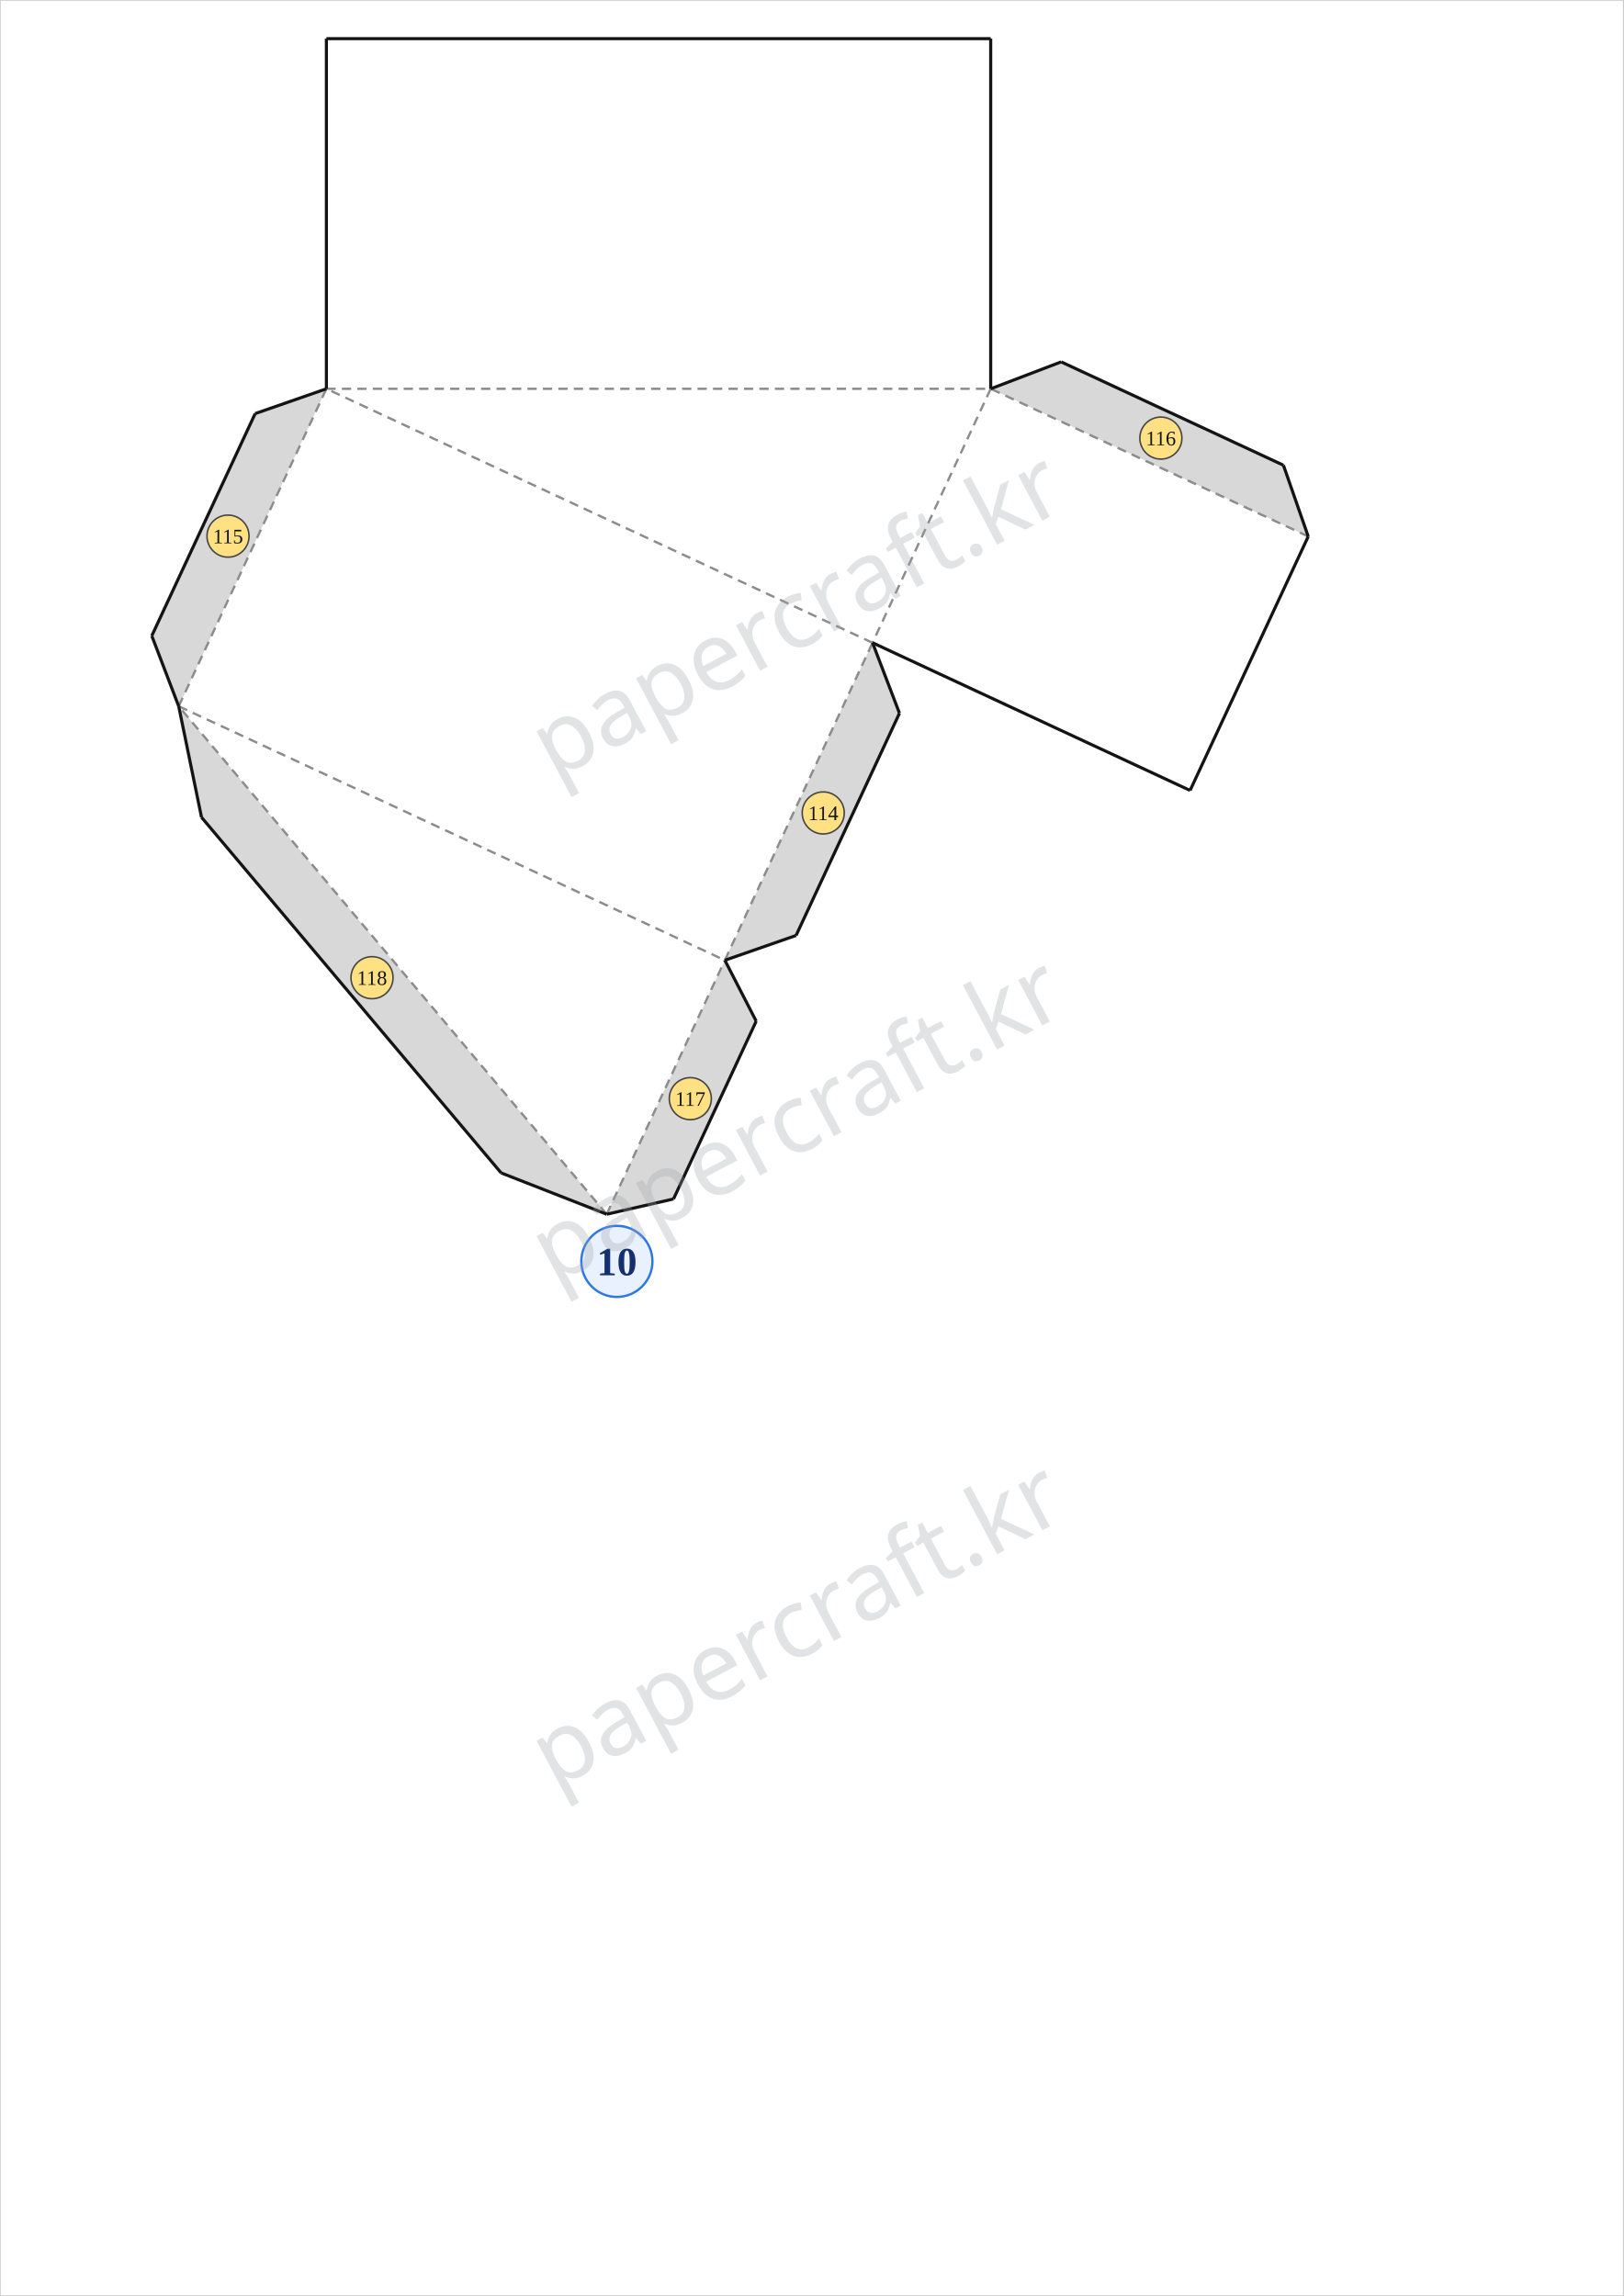
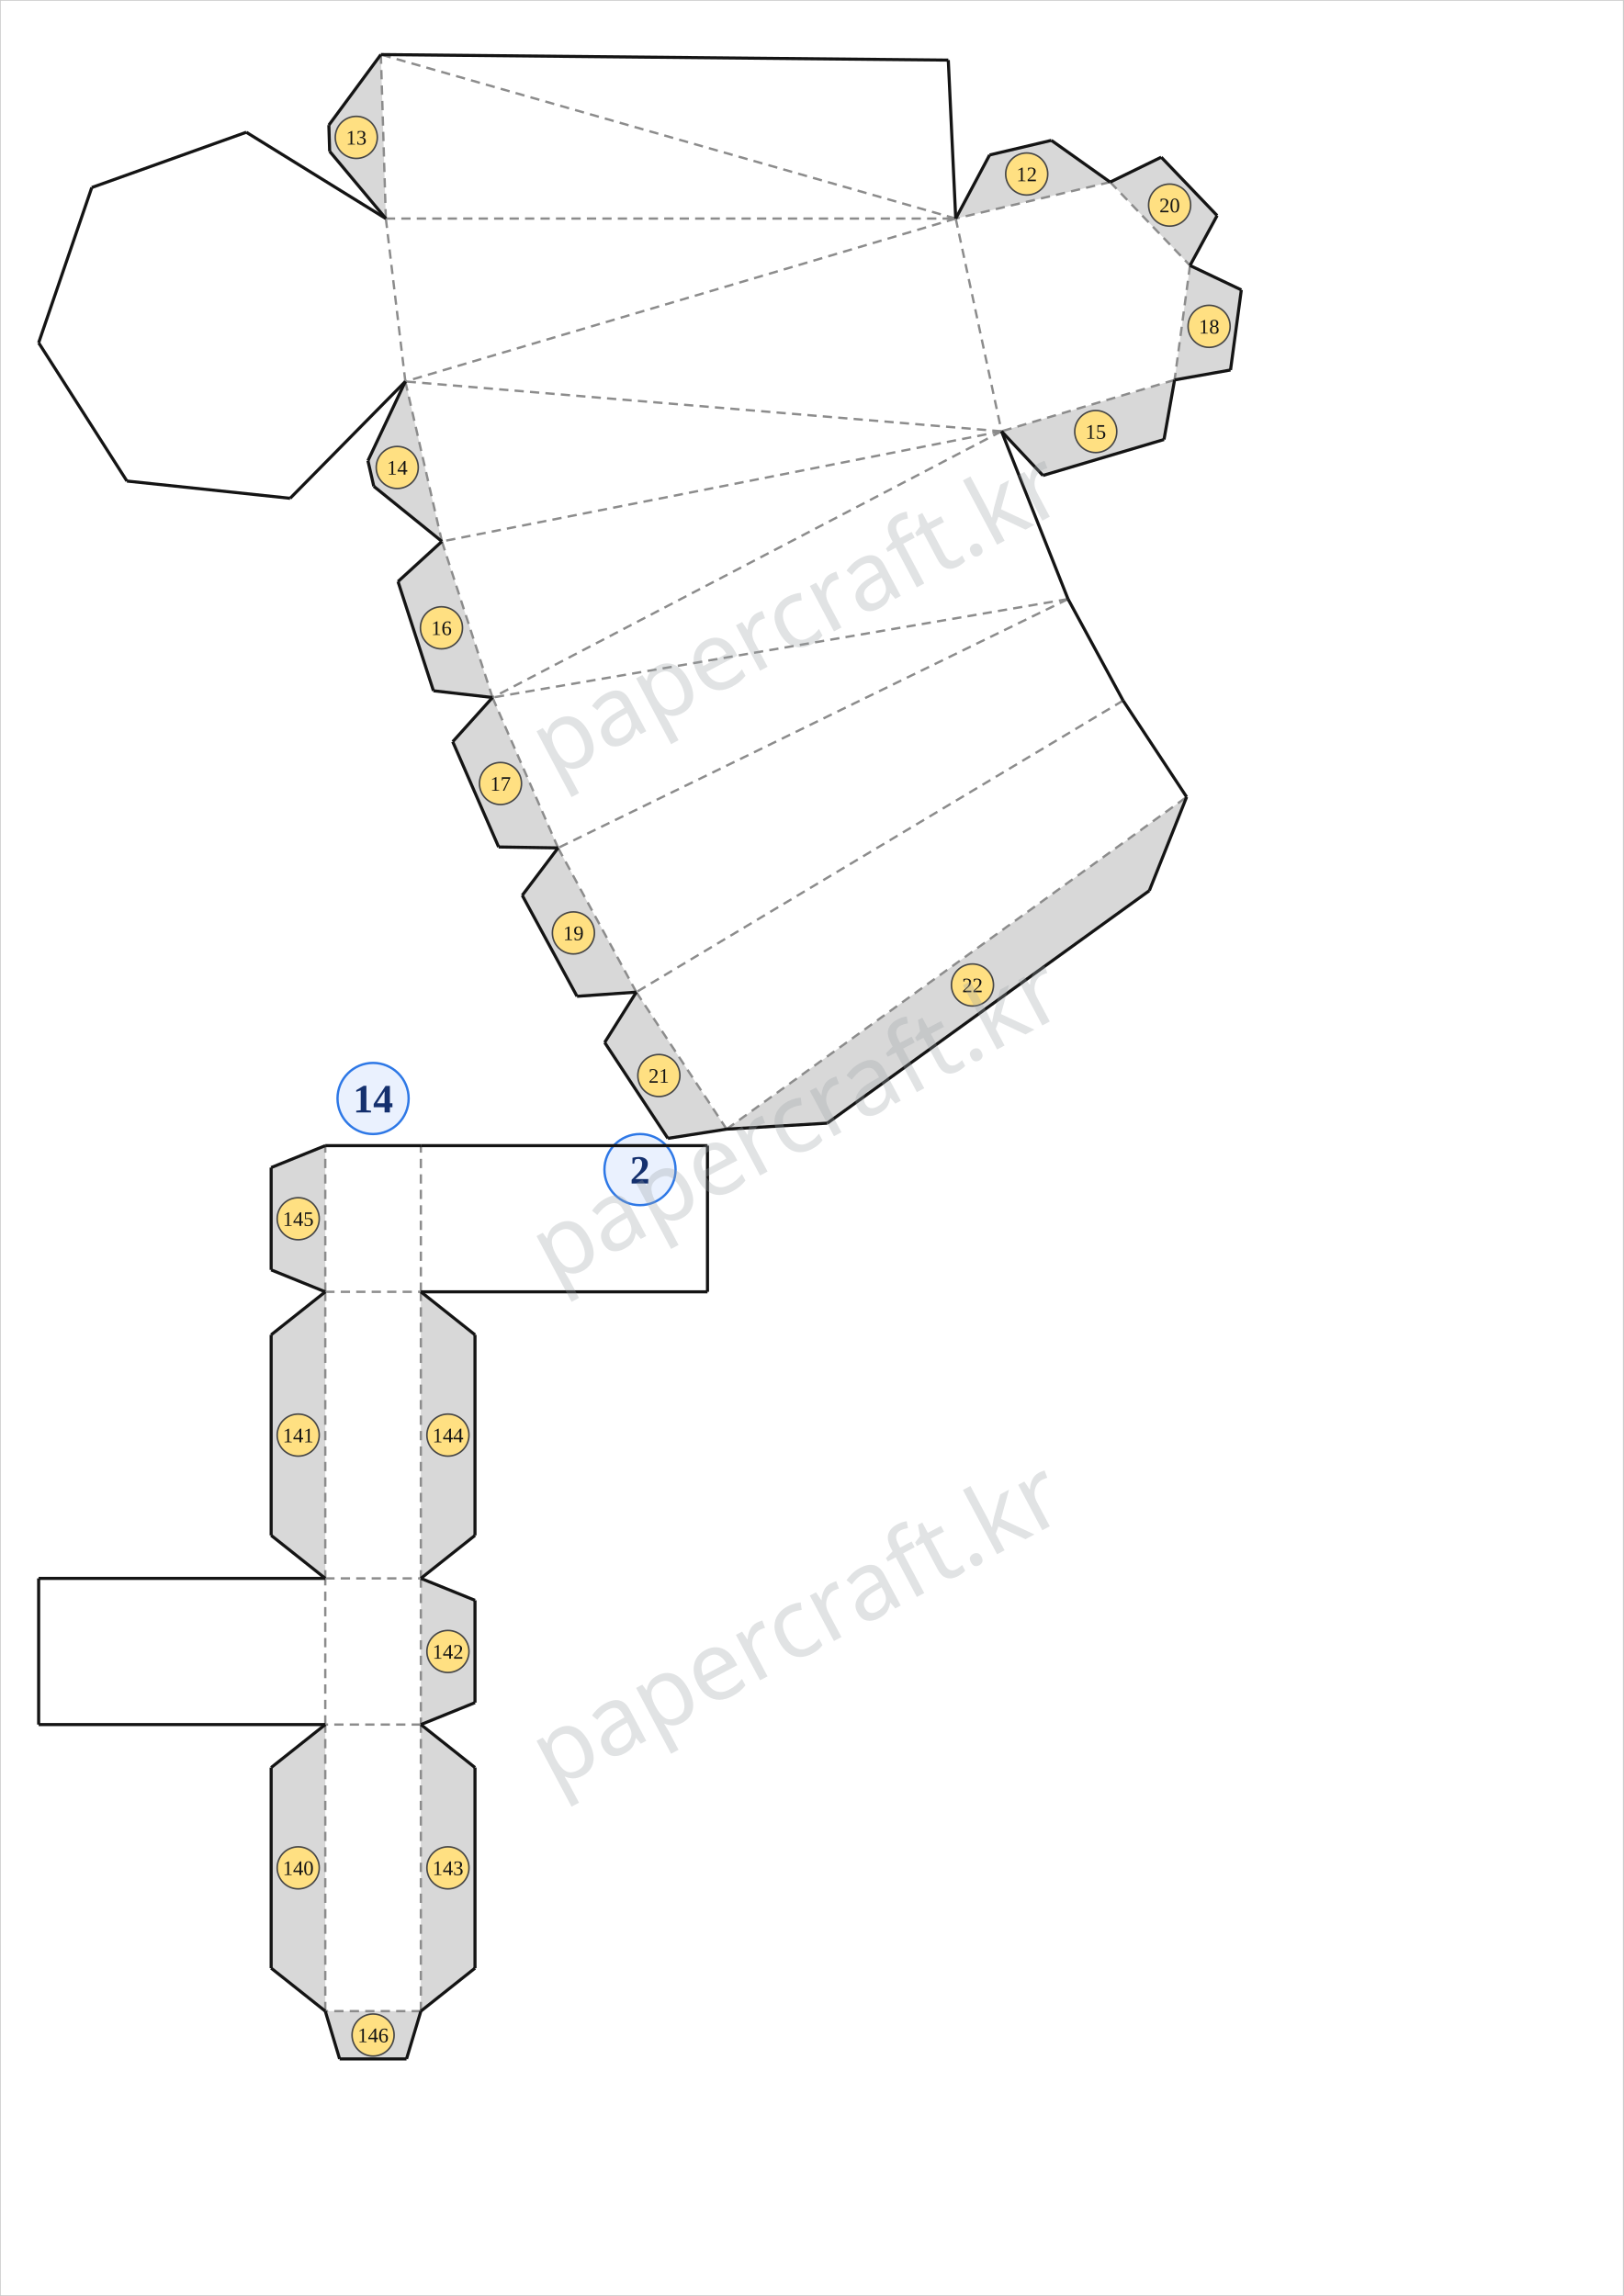
<svg xmlns="http://www.w3.org/2000/svg" width="210.00mm" height="297.00mm" viewBox="0 0 210.00 297.00">
  <rect x="0" y="0" width="210.00" height="297.00" fill="#ffffff" stroke="#cccccc" stroke-width="0.2" />
-   <polygon points="112.85,83.146 116.332,92.259 102.961,121.006 93.749,124.214" fill="rgb(216,216,216)" />
-   <polygon points="42.214,50.292 33.002,53.501 19.631,82.248 23.113,91.36" fill="rgb(216,216,216)" />
-   <polygon points="128.131,50.292 137.244,46.811 165.991,60.181 169.199,69.394" fill="rgb(216,216,216)" />
-   <polygon points="93.749,124.214 97.804,132.094 87.108,155.092 78.468,157.068" fill="rgb(216,216,216)" />
-   <polygon points="23.113,91.36 26.063,105.726 64.811,151.722 78.468,157.068" fill="rgb(216,216,216)" />
-   <line x1="112.85" y1="83.146" x2="42.214" y2="50.292" stroke="#8c8c8c" stroke-width="0.3" stroke-dasharray="1.2,0.8" />
-   <line x1="128.131" y1="50.292" x2="112.85" y2="83.146" stroke="#8c8c8c" stroke-width="0.3" stroke-dasharray="1.2,0.8" />
-   <line x1="42.214" y1="50.292" x2="128.131" y2="50.292" stroke="#8c8c8c" stroke-width="0.3" stroke-dasharray="1.2,0.8" />
-   <line x1="23.113" y1="91.36" x2="93.749" y2="124.214" stroke="#8c8c8c" stroke-width="0.3" stroke-dasharray="1.2,0.8" />
-   <line x1="93.749" y1="124.214" x2="112.85" y2="83.146" stroke="#8c8c8c" stroke-width="0.3" stroke-dasharray="1.2,0.8" />
-   <line x1="23.113" y1="91.36" x2="42.214" y2="50.292" stroke="#8c8c8c" stroke-width="0.3" stroke-dasharray="1.2,0.8" />
-   <line x1="169.199" y1="69.394" x2="128.131" y2="50.292" stroke="#8c8c8c" stroke-width="0.3" stroke-dasharray="1.2,0.8" />
-   <line x1="78.468" y1="157.068" x2="93.749" y2="124.214" stroke="#8c8c8c" stroke-width="0.3" stroke-dasharray="1.2,0.8" />
-   <line x1="78.468" y1="157.068" x2="23.113" y2="91.36" stroke="#8c8c8c" stroke-width="0.3" stroke-dasharray="1.2,0.8" />
-   <line x1="153.918" y1="102.248" x2="112.85" y2="83.146" stroke="#141414" stroke-width="0.4" />
-   <line x1="42.214" y1="50.292" x2="42.214" y2="5.0" stroke="#141414" stroke-width="0.4" />
-   <line x1="128.131" y1="5.0" x2="128.131" y2="50.292" stroke="#141414" stroke-width="0.4" />
-   <line x1="169.199" y1="69.394" x2="153.918" y2="102.248" stroke="#141414" stroke-width="0.4" />
-   <line x1="42.214" y1="5.0" x2="128.131" y2="5.0" stroke="#141414" stroke-width="0.4" />
-   <line x1="112.85" y1="83.146" x2="116.332" y2="92.259" stroke="#141414" stroke-width="0.4" />
-   <line x1="116.332" y1="92.259" x2="102.961" y2="121.006" stroke="#141414" stroke-width="0.4" />
-   <line x1="102.961" y1="121.006" x2="93.749" y2="124.214" stroke="#141414" stroke-width="0.4" />
-   <line x1="42.214" y1="50.292" x2="33.002" y2="53.501" stroke="#141414" stroke-width="0.4" />
-   <line x1="33.002" y1="53.501" x2="19.631" y2="82.248" stroke="#141414" stroke-width="0.4" />
-   <line x1="19.631" y1="82.248" x2="23.113" y2="91.36" stroke="#141414" stroke-width="0.4" />
-   <line x1="128.131" y1="50.292" x2="137.244" y2="46.811" stroke="#141414" stroke-width="0.4" />
-   <line x1="137.244" y1="46.811" x2="165.991" y2="60.181" stroke="#141414" stroke-width="0.4" />
-   <line x1="165.991" y1="60.181" x2="169.199" y2="69.394" stroke="#141414" stroke-width="0.4" />
-   <line x1="93.749" y1="124.214" x2="97.804" y2="132.094" stroke="#141414" stroke-width="0.4" />
-   <line x1="97.804" y1="132.094" x2="87.108" y2="155.092" stroke="#141414" stroke-width="0.4" />
-   <line x1="87.108" y1="155.092" x2="78.468" y2="157.068" stroke="#141414" stroke-width="0.4" />
-   <line x1="23.113" y1="91.36" x2="26.063" y2="105.726" stroke="#141414" stroke-width="0.4" />
-   <line x1="26.063" y1="105.726" x2="64.811" y2="151.722" stroke="#141414" stroke-width="0.4" />
-   <line x1="64.811" y1="151.722" x2="78.468" y2="157.068" stroke="#141414" stroke-width="0.4" />
-   <circle cx="106.473" cy="105.156" r="2.72" fill="#ffe082" stroke="#464646" stroke-width="0.2" />
-   <text x="106.473" y="106.09" font-size="2.67" text-anchor="middle" fill="#141414">114</text>
-   <circle cx="29.49" cy="69.35" r="2.72" fill="#ffe082" stroke="#464646" stroke-width="0.2" />
-   <text x="29.49" y="70.28" font-size="2.67" text-anchor="middle" fill="#141414">115</text>
-   <circle cx="150.141" cy="56.669" r="2.72" fill="#ffe082" stroke="#464646" stroke-width="0.2" />
-   <text x="150.141" y="57.60" font-size="2.67" text-anchor="middle" fill="#141414">116</text>
-   <circle cx="89.282" cy="142.117" r="2.72" fill="#ffe082" stroke="#464646" stroke-width="0.2" />
-   <text x="89.282" y="143.05" font-size="2.67" text-anchor="middle" fill="#141414">117</text>
-   <circle cx="48.114" cy="126.469" r="2.72" fill="#ffe082" stroke="#464646" stroke-width="0.2" />
-   <text x="48.114" y="127.40" font-size="2.67" text-anchor="middle" fill="#141414">118</text>
-   <circle cx="79.784" cy="163.168" r="4.6" fill="#eaf1fe" stroke="#2e78e6" stroke-width="0.3" />
-   <text x="79.784" y="164.968" font-size="5.2" text-anchor="middle" fill="#14306e" font-weight="bold">10</text>
+   <polygon points="123.608,28.273 127.99,20.045 135.979,18.158 143.579,23.556" fill="rgb(216,216,216)" />
+   <polygon points="49.902,28.273 42.635,19.576 42.532,16.181 49.259,7.059" fill="rgb(216,216,216)" />
+   <polygon points="52.426,49.346 47.587,59.596 48.343,62.906 57.153,70.037" fill="rgb(216,216,216)" />
+   <polygon points="129.531,55.789 134.88,61.503 150.547,56.853 151.912,49.146" fill="rgb(216,216,216)" />
+   <polygon points="57.153,70.037 51.476,75.224 56.056,89.356 63.697,90.226" fill="rgb(216,216,216)" />
+   <polygon points="63.697,90.226 58.553,95.942 64.491,109.561 72.18,109.681" fill="rgb(216,216,216)" />
+   <polygon points="151.912,49.146 159.149,47.861 160.545,37.5 153.908,34.344" fill="rgb(216,216,216)" />
+   <polygon points="72.18,109.681 67.544,115.817 74.627,128.877 82.298,128.338" fill="rgb(216,216,216)" />
+   <polygon points="153.908,34.344 157.415,27.885 150.185,20.333 143.579,23.556" fill="rgb(216,216,216)" />
+   <polygon points="82.298,128.338 78.204,134.848 86.378,147.253 93.975,146.061" fill="rgb(216,216,216)" />
+   <polygon points="153.472,103.092 148.646,115.212 106.998,145.29 93.975,146.061" fill="rgb(216,216,216)" />
+   <line x1="49.903" y1="28.273" x2="123.608" y2="28.273" stroke="#8c8c8c" stroke-width="0.3" stroke-dasharray="1.2,0.8" />
+   <line x1="123.608" y1="28.273" x2="52.425" y2="49.346" stroke="#8c8c8c" stroke-width="0.3" stroke-dasharray="1.2,0.8" />
+   <line x1="123.608" y1="28.273" x2="129.531" y2="55.789" stroke="#8c8c8c" stroke-width="0.3" stroke-dasharray="1.2,0.8" />
+   <line x1="52.425" y1="49.346" x2="49.903" y2="28.273" stroke="#8c8c8c" stroke-width="0.3" stroke-dasharray="1.2,0.8" />
+   <line x1="129.531" y1="55.789" x2="52.425" y2="49.346" stroke="#8c8c8c" stroke-width="0.3" stroke-dasharray="1.2,0.8" />
+   <line x1="129.531" y1="55.789" x2="57.153" y2="70.037" stroke="#8c8c8c" stroke-width="0.3" stroke-dasharray="1.2,0.8" />
+   <line x1="129.531" y1="55.789" x2="63.697" y2="90.227" stroke="#8c8c8c" stroke-width="0.3" stroke-dasharray="1.2,0.8" />
+   <line x1="138.134" y1="77.492" x2="63.697" y2="90.227" stroke="#8c8c8c" stroke-width="0.3" stroke-dasharray="1.2,0.8" />
+   <line x1="138.134" y1="77.492" x2="72.18" y2="109.681" stroke="#8c8c8c" stroke-width="0.3" stroke-dasharray="1.2,0.8" />
+   <line x1="145.254" y1="90.621" x2="82.297" y2="128.338" stroke="#8c8c8c" stroke-width="0.3" stroke-dasharray="1.2,0.8" />
+   <line x1="123.608" y1="28.273" x2="49.259" y2="7.059" stroke="#8c8c8c" stroke-width="0.3" stroke-dasharray="1.2,0.8" />
+   <line x1="143.579" y1="23.556" x2="123.608" y2="28.273" stroke="#8c8c8c" stroke-width="0.3" stroke-dasharray="1.2,0.8" />
+   <line x1="49.259" y1="7.059" x2="49.902" y2="28.273" stroke="#8c8c8c" stroke-width="0.3" stroke-dasharray="1.2,0.8" />
+   <line x1="57.153" y1="70.037" x2="52.426" y2="49.346" stroke="#8c8c8c" stroke-width="0.3" stroke-dasharray="1.2,0.8" />
+   <line x1="151.912" y1="49.146" x2="129.531" y2="55.789" stroke="#8c8c8c" stroke-width="0.3" stroke-dasharray="1.2,0.8" />
+   <line x1="63.697" y1="90.226" x2="57.153" y2="70.037" stroke="#8c8c8c" stroke-width="0.3" stroke-dasharray="1.2,0.8" />
+   <line x1="72.18" y1="109.681" x2="63.697" y2="90.226" stroke="#8c8c8c" stroke-width="0.3" stroke-dasharray="1.2,0.8" />
+   <line x1="153.908" y1="34.344" x2="151.912" y2="49.146" stroke="#8c8c8c" stroke-width="0.3" stroke-dasharray="1.2,0.8" />
+   <line x1="82.298" y1="128.338" x2="72.18" y2="109.681" stroke="#8c8c8c" stroke-width="0.3" stroke-dasharray="1.2,0.8" />
+   <line x1="143.579" y1="23.556" x2="153.908" y2="34.344" stroke="#8c8c8c" stroke-width="0.3" stroke-dasharray="1.2,0.8" />
+   <line x1="93.975" y1="146.061" x2="82.298" y2="128.338" stroke="#8c8c8c" stroke-width="0.3" stroke-dasharray="1.2,0.8" />
+   <line x1="93.975" y1="146.061" x2="153.472" y2="103.092" stroke="#8c8c8c" stroke-width="0.3" stroke-dasharray="1.2,0.8" />
+   <line x1="122.645" y1="7.775" x2="123.608" y2="28.273" stroke="#141414" stroke-width="0.4" />
+   <line x1="31.853" y1="17.107" x2="49.903" y2="28.273" stroke="#141414" stroke-width="0.4" />
+   <line x1="52.425" y1="49.346" x2="37.523" y2="64.458" stroke="#141414" stroke-width="0.4" />
+   <line x1="129.531" y1="55.789" x2="138.134" y2="77.492" stroke="#141414" stroke-width="0.4" />
+   <line x1="37.523" y1="64.458" x2="16.416" y2="62.228" stroke="#141414" stroke-width="0.4" />
+   <line x1="16.416" y1="62.228" x2="5.0" y2="44.337" stroke="#141414" stroke-width="0.4" />
+   <line x1="138.134" y1="77.492" x2="145.254" y2="90.621" stroke="#141414" stroke-width="0.4" />
+   <line x1="5.0" y1="44.337" x2="11.87" y2="24.256" stroke="#141414" stroke-width="0.4" />
+   <line x1="145.254" y1="90.621" x2="153.471" y2="103.092" stroke="#141414" stroke-width="0.4" />
+   <line x1="11.87" y1="24.256" x2="31.853" y2="17.107" stroke="#141414" stroke-width="0.4" />
+   <line x1="49.259" y1="7.059" x2="122.645" y2="7.775" stroke="#141414" stroke-width="0.4" />
+   <line x1="123.608" y1="28.273" x2="127.99" y2="20.045" stroke="#141414" stroke-width="0.4" />
+   <line x1="127.99" y1="20.045" x2="135.979" y2="18.158" stroke="#141414" stroke-width="0.4" />
+   <line x1="135.979" y1="18.158" x2="143.579" y2="23.556" stroke="#141414" stroke-width="0.4" />
+   <line x1="49.902" y1="28.273" x2="42.635" y2="19.576" stroke="#141414" stroke-width="0.4" />
+   <line x1="42.635" y1="19.576" x2="42.532" y2="16.181" stroke="#141414" stroke-width="0.4" />
+   <line x1="42.532" y1="16.181" x2="49.259" y2="7.059" stroke="#141414" stroke-width="0.4" />
+   <line x1="52.426" y1="49.346" x2="47.587" y2="59.596" stroke="#141414" stroke-width="0.4" />
+   <line x1="47.587" y1="59.596" x2="48.343" y2="62.906" stroke="#141414" stroke-width="0.4" />
+   <line x1="48.343" y1="62.906" x2="57.153" y2="70.037" stroke="#141414" stroke-width="0.4" />
+   <line x1="129.531" y1="55.789" x2="134.88" y2="61.503" stroke="#141414" stroke-width="0.4" />
+   <line x1="134.88" y1="61.503" x2="150.547" y2="56.853" stroke="#141414" stroke-width="0.4" />
+   <line x1="150.547" y1="56.853" x2="151.912" y2="49.146" stroke="#141414" stroke-width="0.4" />
+   <line x1="57.153" y1="70.037" x2="51.476" y2="75.224" stroke="#141414" stroke-width="0.4" />
+   <line x1="51.476" y1="75.224" x2="56.056" y2="89.356" stroke="#141414" stroke-width="0.4" />
+   <line x1="56.056" y1="89.356" x2="63.697" y2="90.226" stroke="#141414" stroke-width="0.4" />
+   <line x1="63.697" y1="90.226" x2="58.553" y2="95.942" stroke="#141414" stroke-width="0.4" />
+   <line x1="58.553" y1="95.942" x2="64.491" y2="109.561" stroke="#141414" stroke-width="0.4" />
+   <line x1="64.491" y1="109.561" x2="72.18" y2="109.681" stroke="#141414" stroke-width="0.4" />
+   <line x1="151.912" y1="49.146" x2="159.149" y2="47.861" stroke="#141414" stroke-width="0.4" />
+   <line x1="159.149" y1="47.861" x2="160.545" y2="37.5" stroke="#141414" stroke-width="0.4" />
+   <line x1="160.545" y1="37.5" x2="153.908" y2="34.344" stroke="#141414" stroke-width="0.4" />
+   <line x1="72.18" y1="109.681" x2="67.544" y2="115.817" stroke="#141414" stroke-width="0.4" />
+   <line x1="67.544" y1="115.817" x2="74.627" y2="128.877" stroke="#141414" stroke-width="0.4" />
+   <line x1="74.627" y1="128.877" x2="82.298" y2="128.338" stroke="#141414" stroke-width="0.4" />
+   <line x1="153.908" y1="34.344" x2="157.415" y2="27.885" stroke="#141414" stroke-width="0.4" />
+   <line x1="157.415" y1="27.885" x2="150.185" y2="20.333" stroke="#141414" stroke-width="0.4" />
+   <line x1="150.185" y1="20.333" x2="143.579" y2="23.556" stroke="#141414" stroke-width="0.4" />
+   <line x1="82.298" y1="128.338" x2="78.204" y2="134.848" stroke="#141414" stroke-width="0.4" />
+   <line x1="78.204" y1="134.848" x2="86.378" y2="147.253" stroke="#141414" stroke-width="0.4" />
+   <line x1="86.378" y1="147.253" x2="93.975" y2="146.061" stroke="#141414" stroke-width="0.4" />
+   <line x1="153.472" y1="103.092" x2="148.646" y2="115.212" stroke="#141414" stroke-width="0.4" />
+   <line x1="148.646" y1="115.212" x2="106.998" y2="145.29" stroke="#141414" stroke-width="0.4" />
+   <line x1="106.998" y1="145.29" x2="93.975" y2="146.061" stroke="#141414" stroke-width="0.4" />
+   <circle cx="132.789" cy="22.508" r="2.72" fill="#ffe082" stroke="#464646" stroke-width="0.2" />
+   <text x="132.789" y="23.44" font-size="2.67" text-anchor="middle" fill="#141414">12</text>
+   <circle cx="46.082" cy="17.772" r="2.72" fill="#ffe082" stroke="#464646" stroke-width="0.2" />
+   <text x="46.082" y="18.70" font-size="2.67" text-anchor="middle" fill="#141414">13</text>
+   <circle cx="51.377" cy="60.471" r="2.72" fill="#ffe082" stroke="#464646" stroke-width="0.2" />
+   <text x="51.377" y="61.40" font-size="2.67" text-anchor="middle" fill="#141414">14</text>
+   <circle cx="141.717" cy="55.822" r="2.72" fill="#ffe082" stroke="#464646" stroke-width="0.2" />
+   <text x="141.717" y="56.75" font-size="2.67" text-anchor="middle" fill="#141414">15</text>
+   <circle cx="57.096" cy="81.211" r="2.72" fill="#ffe082" stroke="#464646" stroke-width="0.2" />
+   <text x="57.096" y="82.14" font-size="2.67" text-anchor="middle" fill="#141414">16</text>
+   <circle cx="64.73" cy="101.353" r="2.72" fill="#ffe082" stroke="#464646" stroke-width="0.2" />
+   <text x="64.73" y="102.29" font-size="2.67" text-anchor="middle" fill="#141414">17</text>
+   <circle cx="156.378" cy="42.213" r="2.72" fill="#ffe082" stroke="#464646" stroke-width="0.2" />
+   <text x="156.378" y="43.15" font-size="2.67" text-anchor="middle" fill="#141414">18</text>
+   <circle cx="74.162" cy="120.678" r="2.72" fill="#ffe082" stroke="#464646" stroke-width="0.2" />
+   <text x="74.162" y="121.61" font-size="2.67" text-anchor="middle" fill="#141414">19</text>
+   <circle cx="151.272" cy="26.53" r="2.72" fill="#ffe082" stroke="#464646" stroke-width="0.2" />
+   <text x="151.272" y="27.46" font-size="2.67" text-anchor="middle" fill="#141414">20</text>
+   <circle cx="85.214" cy="139.125" r="2.72" fill="#ffe082" stroke="#464646" stroke-width="0.2" />
+   <text x="85.214" y="140.06" font-size="2.67" text-anchor="middle" fill="#141414">21</text>
+   <circle cx="125.773" cy="127.414" r="2.72" fill="#ffe082" stroke="#464646" stroke-width="0.2" />
+   <text x="125.773" y="128.35" font-size="2.67" text-anchor="middle" fill="#141414">22</text>
+   <circle cx="82.773" cy="151.294" r="4.6" fill="#eaf1fe" stroke="#2e78e6" stroke-width="0.3" />
+   <text x="82.773" y="153.094" font-size="5.2" text-anchor="middle" fill="#14306e" font-weight="bold">2</text>
+   <polygon points="42.069,223.082 35.069,228.642 35.069,254.59 42.069,260.151" fill="rgb(216,216,216)" />
+   <polygon points="42.069,204.172 35.069,198.612 35.069,172.664 42.069,167.104" fill="rgb(216,216,216)" />
+   <polygon points="54.433,223.082 61.433,220.245 61.433,207.009 54.433,204.172" fill="rgb(216,216,216)" />
+   <polygon points="54.433,223.082 61.433,228.642 61.433,254.59 54.433,260.151" fill="rgb(216,216,216)" />
+   <polygon points="54.433,204.172 61.433,198.612 61.433,172.664 54.433,167.104" fill="rgb(216,216,216)" />
+   <polygon points="42.069,148.194 35.069,151.03 35.069,164.267 42.069,167.104" fill="rgb(216,216,216)" />
+   <polygon points="42.069,260.151 43.923,266.332 52.578,266.332 54.433,260.151" fill="rgb(216,216,216)" />
+   <line x1="42.069" y1="223.082" x2="42.069" y2="204.173" stroke="#8c8c8c" stroke-width="0.3" stroke-dasharray="1.2,0.8" />
+   <line x1="54.433" y1="223.082" x2="42.069" y2="223.082" stroke="#8c8c8c" stroke-width="0.3" stroke-dasharray="1.2,0.8" />
+   <line x1="42.069" y1="204.173" x2="54.433" y2="204.173" stroke="#8c8c8c" stroke-width="0.3" stroke-dasharray="1.2,0.8" />
+   <line x1="42.069" y1="167.104" x2="54.433" y2="167.104" stroke="#8c8c8c" stroke-width="0.3" stroke-dasharray="1.2,0.8" />
+   <line x1="54.433" y1="167.104" x2="54.433" y2="148.194" stroke="#8c8c8c" stroke-width="0.3" stroke-dasharray="1.2,0.8" />
+   <line x1="42.069" y1="260.151" x2="42.069" y2="223.082" stroke="#8c8c8c" stroke-width="0.3" stroke-dasharray="1.2,0.8" />
+   <line x1="42.069" y1="167.104" x2="42.069" y2="204.172" stroke="#8c8c8c" stroke-width="0.3" stroke-dasharray="1.2,0.8" />
+   <line x1="54.433" y1="204.172" x2="54.433" y2="223.082" stroke="#8c8c8c" stroke-width="0.3" stroke-dasharray="1.2,0.8" />
+   <line x1="54.433" y1="260.151" x2="54.433" y2="223.082" stroke="#8c8c8c" stroke-width="0.3" stroke-dasharray="1.2,0.8" />
+   <line x1="54.433" y1="167.104" x2="54.433" y2="204.172" stroke="#8c8c8c" stroke-width="0.3" stroke-dasharray="1.2,0.8" />
+   <line x1="42.069" y1="167.104" x2="42.069" y2="148.194" stroke="#8c8c8c" stroke-width="0.3" stroke-dasharray="1.2,0.8" />
+   <line x1="54.433" y1="260.151" x2="42.069" y2="260.151" stroke="#8c8c8c" stroke-width="0.3" stroke-dasharray="1.2,0.8" />
+   <line x1="42.069" y1="223.082" x2="5.0" y2="223.082" stroke="#141414" stroke-width="0.4" />
+   <line x1="5.0" y1="204.173" x2="42.069" y2="204.173" stroke="#141414" stroke-width="0.4" />
+   <line x1="91.502" y1="148.194" x2="91.502" y2="167.104" stroke="#141414" stroke-width="0.4" />
+   <line x1="54.433" y1="148.194" x2="91.502" y2="148.194" stroke="#141414" stroke-width="0.4" />
+   <line x1="91.502" y1="167.104" x2="54.433" y2="167.104" stroke="#141414" stroke-width="0.4" />
+   <line x1="5.0" y1="223.082" x2="5.0" y2="204.173" stroke="#141414" stroke-width="0.4" />
+   <line x1="42.069" y1="148.194" x2="54.433" y2="148.194" stroke="#141414" stroke-width="0.4" />
+   <line x1="42.069" y1="223.082" x2="35.069" y2="228.642" stroke="#141414" stroke-width="0.4" />
+   <line x1="35.069" y1="228.642" x2="35.069" y2="254.59" stroke="#141414" stroke-width="0.4" />
+   <line x1="35.069" y1="254.59" x2="42.069" y2="260.151" stroke="#141414" stroke-width="0.4" />
+   <line x1="42.069" y1="204.172" x2="35.069" y2="198.612" stroke="#141414" stroke-width="0.4" />
+   <line x1="35.069" y1="198.612" x2="35.069" y2="172.664" stroke="#141414" stroke-width="0.4" />
+   <line x1="35.069" y1="172.664" x2="42.069" y2="167.104" stroke="#141414" stroke-width="0.4" />
+   <line x1="54.433" y1="223.082" x2="61.433" y2="220.245" stroke="#141414" stroke-width="0.4" />
+   <line x1="61.433" y1="220.245" x2="61.433" y2="207.009" stroke="#141414" stroke-width="0.4" />
+   <line x1="61.433" y1="207.009" x2="54.433" y2="204.172" stroke="#141414" stroke-width="0.4" />
+   <line x1="54.433" y1="223.082" x2="61.433" y2="228.642" stroke="#141414" stroke-width="0.4" />
+   <line x1="61.433" y1="228.642" x2="61.433" y2="254.59" stroke="#141414" stroke-width="0.4" />
+   <line x1="61.433" y1="254.59" x2="54.433" y2="260.151" stroke="#141414" stroke-width="0.4" />
+   <line x1="54.433" y1="204.172" x2="61.433" y2="198.612" stroke="#141414" stroke-width="0.4" />
+   <line x1="61.433" y1="198.612" x2="61.433" y2="172.664" stroke="#141414" stroke-width="0.4" />
+   <line x1="61.433" y1="172.664" x2="54.433" y2="167.104" stroke="#141414" stroke-width="0.4" />
+   <line x1="42.069" y1="148.194" x2="35.069" y2="151.03" stroke="#141414" stroke-width="0.4" />
+   <line x1="35.069" y1="151.03" x2="35.069" y2="164.267" stroke="#141414" stroke-width="0.4" />
+   <line x1="35.069" y1="164.267" x2="42.069" y2="167.104" stroke="#141414" stroke-width="0.4" />
+   <line x1="42.069" y1="260.151" x2="43.923" y2="266.332" stroke="#141414" stroke-width="0.4" />
+   <line x1="43.923" y1="266.332" x2="52.578" y2="266.332" stroke="#141414" stroke-width="0.4" />
+   <line x1="52.578" y1="266.332" x2="54.433" y2="260.151" stroke="#141414" stroke-width="0.4" />
+   <circle cx="38.569" cy="241.616" r="2.72" fill="#ffe082" stroke="#464646" stroke-width="0.2" />
+   <text x="38.569" y="242.55" font-size="2.67" text-anchor="middle" fill="#141414">140</text>
+   <circle cx="38.569" cy="185.638" r="2.72" fill="#ffe082" stroke="#464646" stroke-width="0.2" />
+   <text x="38.569" y="186.57" font-size="2.67" text-anchor="middle" fill="#141414">141</text>
+   <circle cx="57.933" cy="213.627" r="2.72" fill="#ffe082" stroke="#464646" stroke-width="0.2" />
+   <text x="57.933" y="214.56" font-size="2.67" text-anchor="middle" fill="#141414">142</text>
+   <circle cx="57.933" cy="241.616" r="2.72" fill="#ffe082" stroke="#464646" stroke-width="0.2" />
+   <text x="57.933" y="242.55" font-size="2.67" text-anchor="middle" fill="#141414">143</text>
+   <circle cx="57.933" cy="185.638" r="2.72" fill="#ffe082" stroke="#464646" stroke-width="0.2" />
+   <text x="57.933" y="186.57" font-size="2.67" text-anchor="middle" fill="#141414">144</text>
+   <circle cx="38.569" cy="157.649" r="2.72" fill="#ffe082" stroke="#464646" stroke-width="0.2" />
+   <text x="38.569" y="158.58" font-size="2.67" text-anchor="middle" fill="#141414">145</text>
+   <circle cx="48.251" cy="263.242" r="2.72" fill="#ffe082" stroke="#464646" stroke-width="0.2" />
+   <text x="48.251" y="264.17" font-size="2.67" text-anchor="middle" fill="#141414">146</text>
+   <circle cx="48.251" cy="142.094" r="4.6" fill="#eaf1fe" stroke="#2e78e6" stroke-width="0.3" />
+   <text x="48.251" y="143.894" font-size="5.2" text-anchor="middle" fill="#14306e" font-weight="bold">14</text>
  <g pointer-events="none">
    <text x="105.0" y="83.2" text-anchor="middle" font-family="sans-serif" font-size="12.4" fill="#9aa0a6" fill-opacity="0.3" transform="rotate(-28 105.0 83.2)">papercraft.kr</text>
    <text x="105.0" y="148.5" text-anchor="middle" font-family="sans-serif" font-size="12.4" fill="#9aa0a6" fill-opacity="0.3" transform="rotate(-28 105.0 148.5)">papercraft.kr</text>
    <text x="105.0" y="213.8" text-anchor="middle" font-family="sans-serif" font-size="12.4" fill="#9aa0a6" fill-opacity="0.3" transform="rotate(-28 105.0 213.8)">papercraft.kr</text>
  </g>
</svg>
